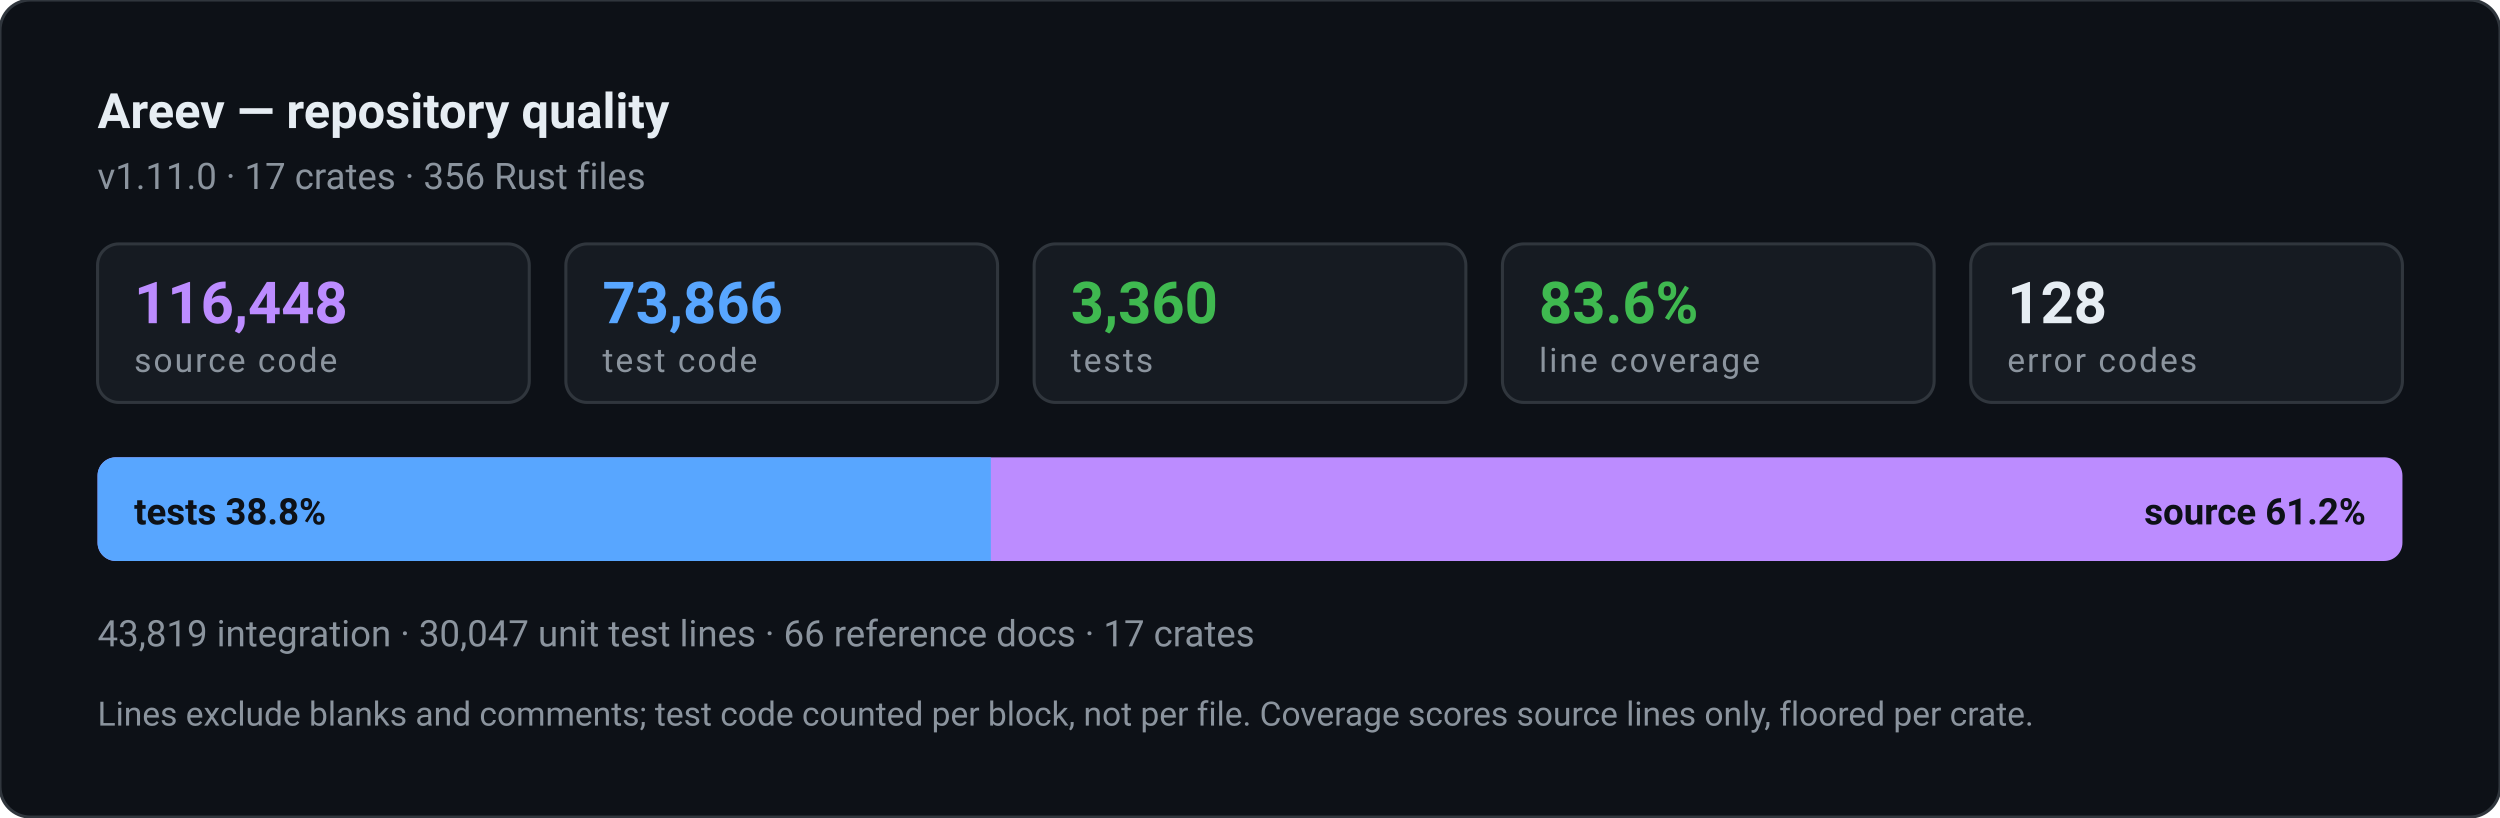
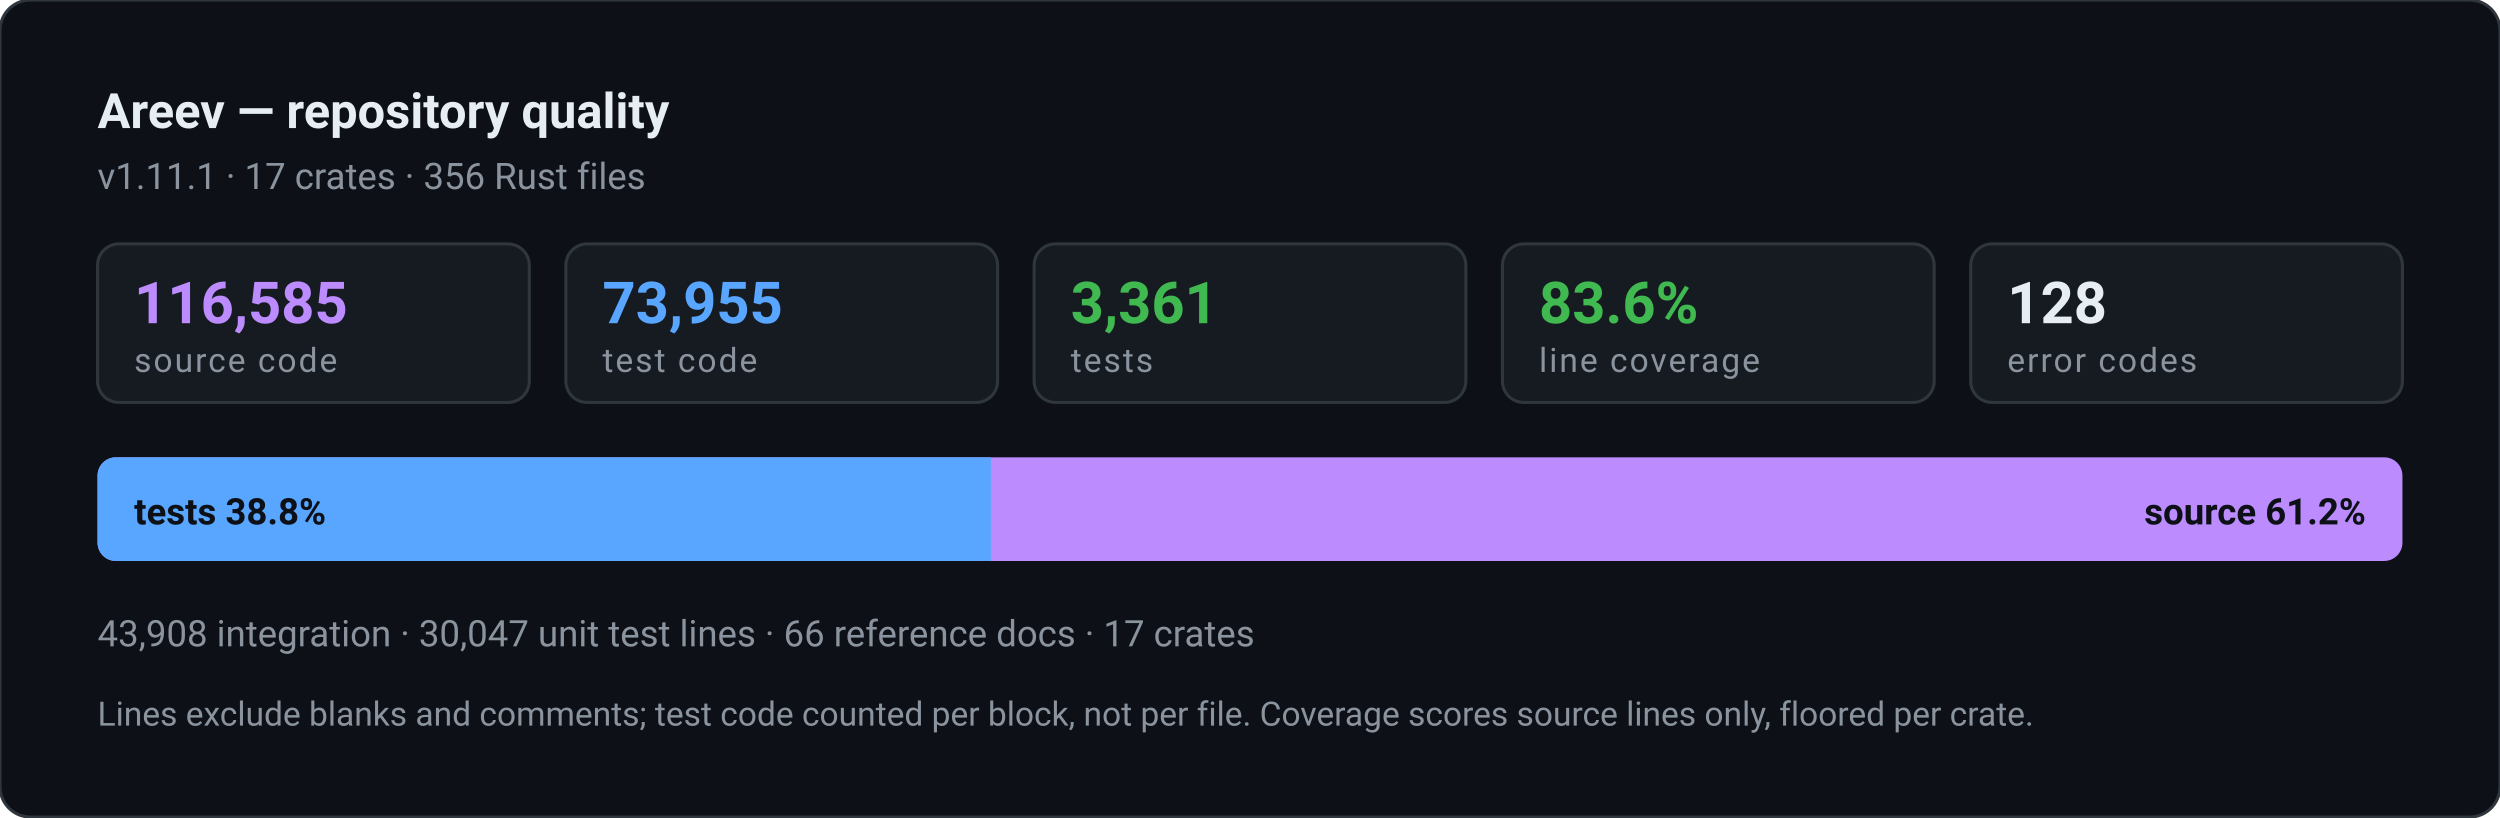
- <svg xmlns="http://www.w3.org/2000/svg" width="820" height="268" viewBox="0 0 820 268" role="img" aria-label="Areev repository quality: 73,866 lines of test code against 116,448 lines of source, 3,360 tests, 83.6% line coverage">
+ <svg xmlns="http://www.w3.org/2000/svg" width="820" height="268" viewBox="0 0 820 268" role="img" aria-label="Areev repository quality: 73,955 lines of test code against 116,585 lines of source, 3,361 tests, 83.6% line coverage">
  <style>text{font-family:ui-sans-serif,-apple-system,"Segoe UI",Roboto,Helvetica,Arial,sans-serif}.n{font-weight:700;font-variant-numeric:tabular-nums}.l{font-size:11px;letter-spacing:.06em;text-transform:uppercase}</style>
  <rect width="820" height="268" rx="10" fill="#0d1117" stroke="#30363d" />
  <text x="32" y="42" class="n" font-size="16" fill="#e6edf3">Areev — repository quality</text>
-   <text x="32" y="62" font-size="12" fill="#8b949e">v1.11.0 · 17 crates · 356 Rust files</text>
+   <text x="32" y="62" font-size="12" fill="#8b949e">v1.11.1 · 17 crates · 356 Rust files</text>
  <rect x="32.0" y="80" width="141.6" height="52" rx="7" fill="#161b22" stroke="#30363d" />
-   <text x="44.0" y="106" class="n" font-size="19" fill="#bc8cff">116,448</text>
+   <text x="44.0" y="106" class="n" font-size="19" fill="#bc8cff">116,585</text>
  <text x="44.0" y="122" class="l" fill="#8b949e">source code</text>
  <rect x="185.6" y="80" width="141.6" height="52" rx="7" fill="#161b22" stroke="#30363d" />
-   <text x="197.6" y="106" class="n" font-size="19" fill="#58a6ff">73,866</text>
+   <text x="197.6" y="106" class="n" font-size="19" fill="#58a6ff">73,955</text>
  <text x="197.6" y="122" class="l" fill="#8b949e">test code</text>
  <rect x="339.2" y="80" width="141.6" height="52" rx="7" fill="#161b22" stroke="#30363d" />
-   <text x="351.2" y="106" class="n" font-size="19" fill="#3fb950">3,360</text>
+   <text x="351.2" y="106" class="n" font-size="19" fill="#3fb950">3,361</text>
  <text x="351.2" y="122" class="l" fill="#8b949e">tests</text>
  <rect x="492.8" y="80" width="141.6" height="52" rx="7" fill="#161b22" stroke="#30363d" />
  <text x="504.8" y="106" class="n" font-size="19" fill="#3fb950">83.6%</text>
  <text x="504.8" y="122" class="l" fill="#8b949e">line coverage</text>
  <rect x="646.4" y="80" width="141.6" height="52" rx="7" fill="#161b22" stroke="#30363d" />
  <text x="658.4" y="106" class="n" font-size="19" fill="#e6edf3">128</text>
  <text x="658.4" y="122" class="l" fill="#8b949e">error codes</text>
  <rect x="32" y="150" width="756" height="34" rx="6" fill="#bc8cff" />
  <path d="M32 156a6 6 0 0 1 6-6h287v34h-287a6 6 0 0 1-6-6z" fill="#58a6ff" />
  <text x="44" y="172" class="n" font-size="12" fill="#0d1117">tests 38.8%</text>
  <text x="776" y="172" class="n" font-size="12" fill="#0d1117" text-anchor="end">source 61.2%</text>
-   <text x="32" y="212" font-size="12" fill="#8b949e">43,819 integration · 30,047 unit test lines · 66 reference docs · 17 crates</text>
+   <text x="32" y="212" font-size="12" fill="#8b949e">43,908 integration · 30,047 unit test lines · 66 reference docs · 17 crates</text>
  <text x="32" y="238" font-size="11" fill="#8b949e">Lines exclude blanks and comments; test code counted per block, not per file. Coverage scores source lines only, floored per crate.</text>
</svg>
